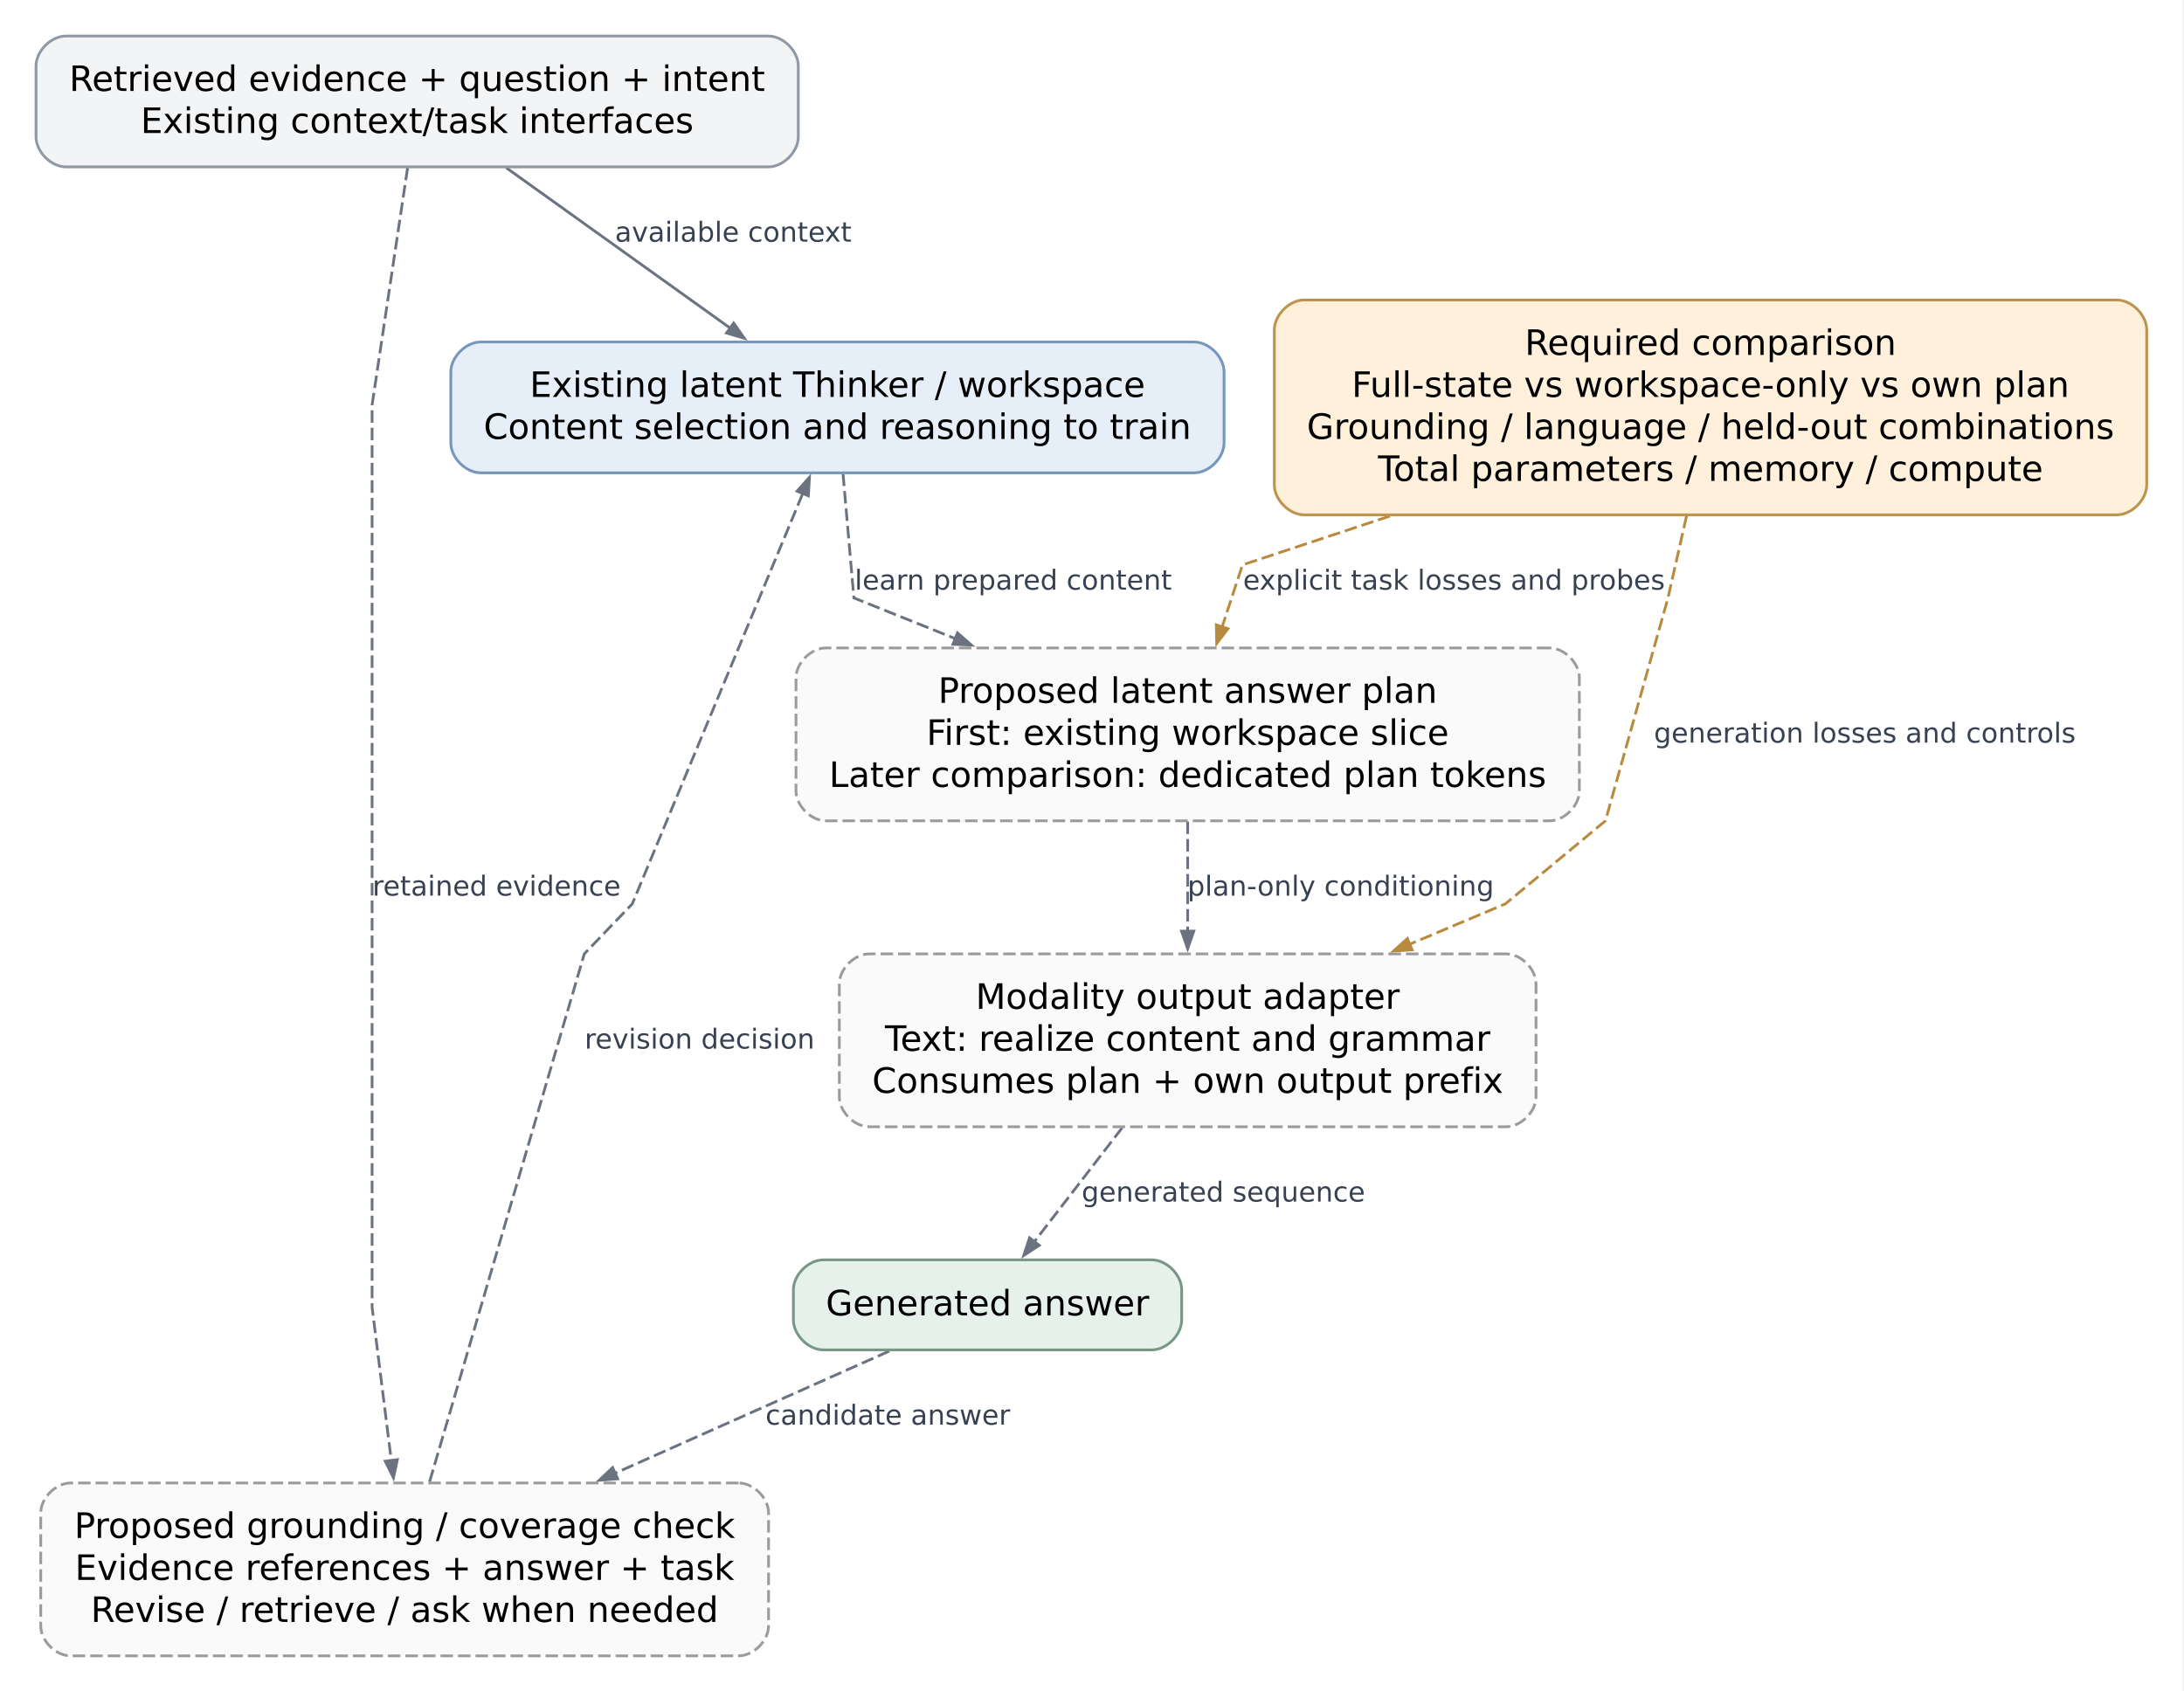
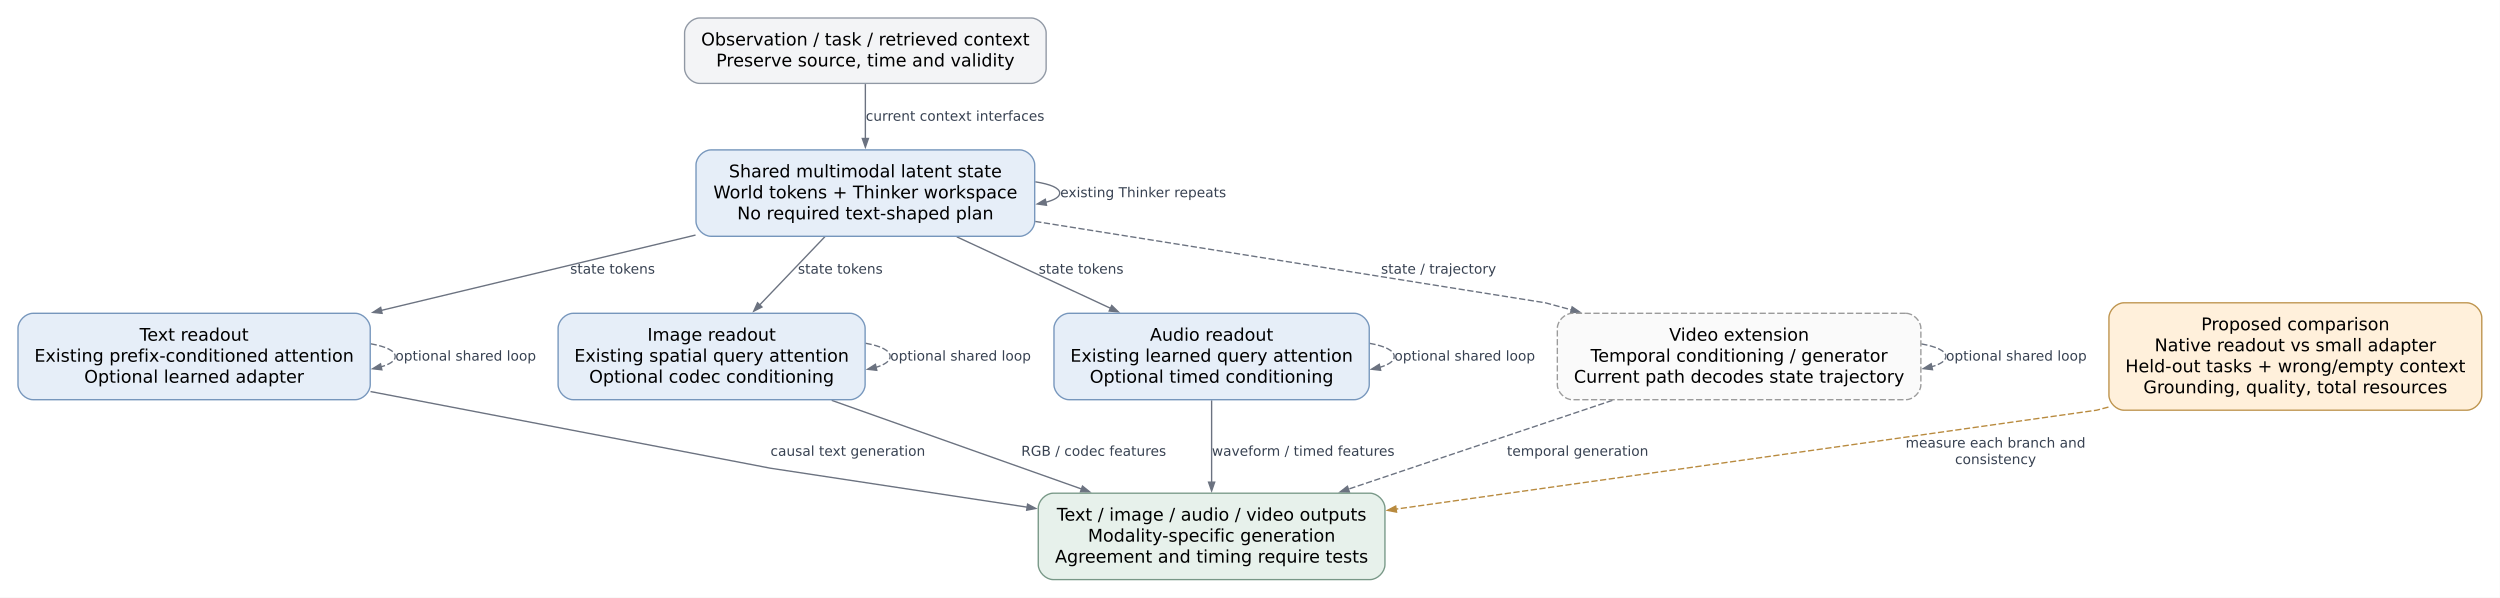
- <svg xmlns="http://www.w3.org/2000/svg" width="873pt" height="676pt" viewBox="0.00 0.00 873.00 676.00">
-   <g id="15-output-plan-graph0" class="graph" transform="scale(1 1) rotate(0) translate(14.4 662)">
-     <polygon fill="white" stroke="none" points="-14.4,14.4 -14.4,-662 858.1,-662 858.1,14.4 -14.4,14.4" />
+ <svg xmlns="http://www.w3.org/2000/svg" width="2000pt" height="478pt" viewBox="0.00 0.00 2000.00 478.00">
+   <g id="15-output-plan-graph0" class="graph" transform="scale(1 1) rotate(0) translate(14.4 463.68)">
+     <polygon fill="white" stroke="none" points="-14.4,14.4 -14.4,-463.68 1985.43,-463.68 1985.43,14.4 -14.4,14.4" />
    <g id="15-output-plan-edge1" class="edge">
-       <path fill="none" stroke="#6b7280" stroke-width="1.1" d="M187.97,-594.92C214.17,-576.16 249.88,-550.59 277.61,-530.73" />
-       <polygon fill="#6b7280" stroke="#6b7280" stroke-width="1.1" points="278.86,-532.84 283.12,-526.78 276.01,-528.86 278.86,-532.84" />
-       <text xml:space="preserve" text-anchor="middle" x="278.71" y="-565.38" font-family="DejaVu Sans" font-size="11.00" fill="#374151">available context</text>
+       <path fill="none" stroke="#6b7280" stroke-width="1.1" d="M677.89,-396.44C677.89,-383.5 677.89,-367.45 677.89,-352.73" />
+       <polygon fill="#6b7280" stroke="#6b7280" stroke-width="1.1" points="680.34,-352.91 677.89,-345.91 675.44,-352.91 680.34,-352.91" />
+       <text xml:space="preserve" text-anchor="middle" x="749.66" y="-367.06" font-family="DejaVu Sans" font-size="11.00" fill="#374151">current context interfaces</text>
+     </g>
+     <g id="15-output-plan-edge11" class="edge">
+       <path fill="none" stroke="#6b7280" stroke-width="1.1" d="M813.82,-318.23C825.83,-316.33 833.36,-313.32 833.36,-309.2 833.36,-306.11 829.13,-303.64 821.94,-301.8" />
+       <polygon fill="#6b7280" stroke="#6b7280" stroke-width="1.1" points="822.79,-299.47 815.45,-300.5 821.83,-304.28 822.79,-299.47" />
+       <text xml:space="preserve" text-anchor="middle" x="900.15" y="-305.9" font-family="DejaVu Sans" font-size="11.00" fill="#374151">existing Thinker repeats</text>
+     </g>
+     <g id="15-output-plan-edge2" class="edge">
+       <path fill="none" stroke="#6b7280" stroke-width="1.1" d="M542.03,-275.64C465.28,-257.24 369.22,-234.21 290.34,-215.3" />
+       <polygon fill="#6b7280" stroke="#6b7280" stroke-width="1.1" points="291.27,-213.01 283.89,-213.76 290.13,-217.77 291.27,-213.01" />
+       <text xml:space="preserve" text-anchor="middle" x="475.66" y="-244.74" font-family="DejaVu Sans" font-size="11.00" fill="#374151">state tokens</text>
+     </g>
+     <g id="15-output-plan-edge3" class="edge">
+       <path fill="none" stroke="#6b7280" stroke-width="1.1" d="M645.57,-274.38C629.46,-257.52 609.86,-237.01 593.01,-219.38" />
+       <polygon fill="#6b7280" stroke="#6b7280" stroke-width="1.1" points="595.17,-218.09 588.57,-214.72 591.63,-221.48 595.17,-218.09" />
+       <text xml:space="preserve" text-anchor="middle" x="657.87" y="-244.74" font-family="DejaVu Sans" font-size="11.00" fill="#374151">state tokens</text>
+     </g>
+     <g id="15-output-plan-edge4" class="edge">
+       <path fill="none" stroke="#6b7280" stroke-width="1.1" d="M751.03,-274.21C788.9,-256.62 835.22,-235.09 874.14,-217" />
+       <polygon fill="#6b7280" stroke="#6b7280" stroke-width="1.1" points="874.99,-219.31 880.31,-214.14 872.93,-214.86 874.99,-219.31" />
+       <text xml:space="preserve" text-anchor="middle" x="850.51" y="-244.74" font-family="DejaVu Sans" font-size="11.00" fill="#374151">state tokens</text>
+     </g>
+     <g id="15-output-plan-edge5" class="edge">
+       <path fill="none" stroke="#6b7280" stroke-width="1.1" stroke-dasharray="5,2" d="M813.76,-286.53C974.89,-260.83 1221.89,-221.44 1221.89,-221.44 1221.89,-221.44 1230.22,-219.18 1243.02,-215.72" />
+       <polygon fill="#6b7280" stroke="#6b7280" stroke-width="1.1" points="1243.32,-218.18 1249.43,-213.98 1242.04,-213.45 1243.32,-218.18" />
+       <text xml:space="preserve" text-anchor="middle" x="1136.47" y="-244.74" font-family="DejaVu Sans" font-size="11.00" fill="#374151">state / trajectory</text>
+     </g>
+     <g id="15-output-plan-edge12" class="edge">
+       <path fill="none" stroke="#6b7280" stroke-width="1.1" stroke-dasharray="5,2" d="M282.09,-188.66C294.21,-186.49 301.78,-183.1 301.78,-178.48 301.78,-175.02 297.52,-172.24 290.28,-170.16" />
+       <polygon fill="#6b7280" stroke="#6b7280" stroke-width="1.1" points="291.08,-167.83 283.71,-168.67 290,-172.61 291.08,-167.83" />
+       <text xml:space="preserve" text-anchor="middle" x="358.17" y="-175.18" font-family="DejaVu Sans" font-size="11.00" fill="#374151">optional shared loop</text>
    </g>
    <g id="15-output-plan-edge6" class="edge">
-       <path fill="none" stroke="#6b7280" stroke-width="1.1" stroke-dasharray="5,2" d="M148.53,-594.92C143.24,-559.6 134.34,-500.12 134.34,-500.12 134.34,-500.12 134.34,-500.12 134.34,-139.32 134.34,-139.32 138.45,-106.58 142.04,-77.88" />
-       <polygon fill="#6b7280" stroke="#6b7280" stroke-width="1.1" points="144.44,-78.44 142.88,-71.19 139.58,-77.83 144.44,-78.44" />
-       <text xml:space="preserve" text-anchor="middle" x="184.09" y="-303.94" font-family="DejaVu Sans" font-size="11.00" fill="#374151">retained evidence</text>
+       <path fill="none" stroke="#6b7280" stroke-width="1.1" d="M282.02,-150.43C417.56,-124.45 601.88,-89.12 601.88,-89.12 601.88,-89.12 710.66,-72.62 807.45,-57.93" />
+       <polygon fill="#6b7280" stroke="#6b7280" stroke-width="1.1" points="807.68,-60.37 814.23,-56.9 806.94,-55.53 807.68,-60.37" />
+       <text xml:space="preserve" text-anchor="middle" x="663.88" y="-99.02" font-family="DejaVu Sans" font-size="11.00" fill="#374151">causal text generation</text>
    </g>
-     <g id="15-output-plan-edge2" class="edge">
-       <path fill="none" stroke="#6b7280" stroke-width="1.1" stroke-dasharray="5,2" d="M322.57,-472.67C324.47,-450.87 326.91,-422.96 326.91,-422.96 326.91,-422.96 344.86,-415.76 367.59,-406.63" />
-       <polygon fill="#6b7280" stroke="#6b7280" stroke-width="1.1" points="368.33,-408.97 373.92,-404.09 366.51,-404.43 368.33,-408.97" />
-       <text xml:space="preserve" text-anchor="middle" x="390.63" y="-426.26" font-family="DejaVu Sans" font-size="11.00" fill="#374151">learn prepared content</text>
-     </g>
-     <g id="15-output-plan-edge3" class="edge">
-       <path fill="none" stroke="#6b7280" stroke-width="1.1" stroke-dasharray="5,2" d="M460.34,-333.56C460.34,-319.85 460.34,-303.87 460.34,-289.4" />
-       <polygon fill="#6b7280" stroke="#6b7280" stroke-width="1.1" points="462.79,-289.74 460.34,-282.74 457.89,-289.74 462.79,-289.74" />
-       <text xml:space="preserve" text-anchor="middle" x="521.52" y="-303.94" font-family="DejaVu Sans" font-size="11.00" fill="#374151">plan-only conditioning</text>
-     </g>
-     <g id="15-output-plan-edge4" class="edge">
-       <path fill="none" stroke="#6b7280" stroke-width="1.1" stroke-dasharray="5,2" d="M434.15,-211.11C422.66,-196.21 409.45,-179.06 398.99,-165.5" />
-       <polygon fill="#6b7280" stroke="#6b7280" stroke-width="1.1" points="401.02,-164.13 394.81,-160.08 397.14,-167.12 401.02,-164.13" />
-       <text xml:space="preserve" text-anchor="middle" x="474.61" y="-181.62" font-family="DejaVu Sans" font-size="11.00" fill="#374151">generated sequence</text>
-     </g>
-     <g id="15-output-plan-edge5" class="edge">
-       <path fill="none" stroke="#6b7280" stroke-width="1.1" stroke-dasharray="5,2" d="M341.08,-121.84C311.18,-108.52 268.91,-89.7 231.48,-73.03" />
-       <polygon fill="#6b7280" stroke="#6b7280" stroke-width="1.1" points="232.49,-70.79 225.1,-70.18 230.49,-75.27 232.49,-70.79" />
-       <text xml:space="preserve" text-anchor="middle" x="340.48" y="-92.42" font-family="DejaVu Sans" font-size="11.00" fill="#374151">candidate answer</text>
+     <g id="15-output-plan-edge13" class="edge">
+       <path fill="none" stroke="#6b7280" stroke-width="1.1" stroke-dasharray="5,2" d="M678.03,-189.07C690.06,-186.94 697.69,-183.4 697.69,-178.48 697.69,-174.79 693.4,-171.88 686.17,-169.75" />
+       <polygon fill="#6b7280" stroke="#6b7280" stroke-width="1.1" points="687.02,-167.43 679.65,-168.26 685.93,-172.21 687.02,-167.43" />
+       <text xml:space="preserve" text-anchor="middle" x="754.08" y="-175.18" font-family="DejaVu Sans" font-size="11.00" fill="#374151">optional shared loop</text>
    </g>
    <g id="15-output-plan-edge7" class="edge">
-       <path fill="none" stroke="#6b7280" stroke-width="1.1" stroke-dasharray="5,2" d="M157.33,-69.64C177.06,-136.98 219.16,-280.64 219.16,-280.64 219.16,-280.64 238.34,-300.64 238.34,-300.64 238.34,-300.64 283.13,-408.5 306.51,-464.79" />
-       <polygon fill="#6b7280" stroke="#6b7280" stroke-width="1.1" points="304.21,-465.64 309.15,-471.17 308.73,-463.77 304.21,-465.64" />
-       <text xml:space="preserve" text-anchor="middle" x="265.25" y="-242.78" font-family="DejaVu Sans" font-size="11.00" fill="#374151">revision decision</text>
+       <path fill="none" stroke="#6b7280" stroke-width="1.1" d="M650.95,-143.4C711.36,-121.96 789.28,-94.32 851.1,-72.38" />
+       <polygon fill="#6b7280" stroke="#6b7280" stroke-width="1.1" points="851.59,-74.81 857.37,-70.16 849.95,-70.19 851.59,-74.81" />
+       <text xml:space="preserve" text-anchor="middle" x="860.56" y="-99.02" font-family="DejaVu Sans" font-size="11.00" fill="#374151">RGB / codec features</text>
+     </g>
+     <g id="15-output-plan-edge14" class="edge">
+       <path fill="none" stroke="#6b7280" stroke-width="1.1" stroke-dasharray="5,2" d="M1081.13,-189.03C1093.29,-186.89 1100.99,-183.37 1100.99,-178.48 1100.99,-174.81 1096.66,-171.92 1089.36,-169.8" />
+       <polygon fill="#6b7280" stroke="#6b7280" stroke-width="1.1" points="1090.12,-167.46 1082.75,-168.3 1089.04,-172.24 1090.12,-167.46" />
+       <text xml:space="preserve" text-anchor="middle" x="1157.39" y="-175.18" font-family="DejaVu Sans" font-size="11.00" fill="#374151">optional shared loop</text>
    </g>
    <g id="15-output-plan-edge8" class="edge">
-       <path fill="none" stroke="#b88a3e" stroke-width="1.1" stroke-dasharray="5,2" d="M541.2,-455.68C508.43,-444.83 482.26,-436.16 482.26,-436.16 482.26,-436.16 478.49,-424.68 474.08,-411.24" />
-       <polygon fill="#b88a3e" stroke="#b88a3e" stroke-width="1.1" points="476.46,-410.64 471.95,-404.75 471.8,-412.17 476.46,-410.64" />
-       <text xml:space="preserve" text-anchor="middle" x="566.8" y="-426.26" font-family="DejaVu Sans" font-size="11.00" fill="#374151">explicit task losses and probes</text>
+       <path fill="none" stroke="#6b7280" stroke-width="1.1" d="M954.89,-143.49C954.89,-123.74 954.89,-98.69 954.89,-77.7" />
+       <polygon fill="#6b7280" stroke="#6b7280" stroke-width="1.1" points="957.34,-77.94 954.89,-70.94 952.44,-77.94 957.34,-77.94" />
+       <text xml:space="preserve" text-anchor="middle" x="1028.17" y="-99.02" font-family="DejaVu Sans" font-size="11.00" fill="#374151">waveform / timed features</text>
+     </g>
+     <g id="15-output-plan-edge15" class="edge">
+       <path fill="none" stroke="#6b7280" stroke-width="1.1" stroke-dasharray="5,2" d="M1522.61,-188.56C1534.75,-186.39 1542.3,-183.03 1542.3,-178.48 1542.3,-175.07 1538.05,-172.32 1530.81,-170.25" />
+       <polygon fill="#6b7280" stroke="#6b7280" stroke-width="1.1" points="1531.6,-167.92 1524.23,-168.77 1530.52,-172.7 1531.6,-167.92" />
+       <text xml:space="preserve" text-anchor="middle" x="1598.69" y="-175.18" font-family="DejaVu Sans" font-size="11.00" fill="#374151">optional shared loop</text>
    </g>
    <g id="15-output-plan-edge9" class="edge">
-       <path fill="none" stroke="#b88a3e" stroke-width="1.1" stroke-dasharray="5,2" d="M659.75,-455.71C655.9,-438.66 652.34,-422.96 652.34,-422.96 652.34,-422.96 627.34,-333.84 627.34,-333.84 627.34,-333.84 587.34,-300.64 587.34,-300.64 587.34,-300.64 570.41,-293.5 548.91,-284.43" />
-       <polygon fill="#b88a3e" stroke="#b88a3e" stroke-width="1.1" points="550.07,-282.26 542.67,-281.8 548.17,-286.78 550.07,-282.26" />
-       <text xml:space="preserve" text-anchor="middle" x="731.02" y="-365.1" font-family="DejaVu Sans" font-size="11.00" fill="#374151">generation losses and controls</text>
+       <path fill="none" stroke="#6b7280" stroke-width="1.1" stroke-dasharray="5,2" d="M1275.54,-143.4C1211.68,-121.92 1129.27,-94.21 1063.99,-72.25" />
+       <polygon fill="#6b7280" stroke="#6b7280" stroke-width="1.1" points="1065.11,-70.04 1057.69,-70.13 1063.55,-74.69 1065.11,-70.04" />
+       <text xml:space="preserve" text-anchor="middle" x="1247.73" y="-99.02" font-family="DejaVu Sans" font-size="11.00" fill="#374151">temporal generation</text>
+     </g>
+     <g id="15-output-plan-edge10" class="edge">
+       <path fill="none" stroke="#b88a3e" stroke-width="1.1" stroke-dasharray="5,2" d="M1672.36,-138.02C1666.39,-136.44 1662.89,-135.52 1662.89,-135.52 1662.89,-135.52 1309.96,-85.69 1102.46,-56.4" />
+       <polygon fill="#b88a3e" stroke="#b88a3e" stroke-width="1.1" points="1102.84,-53.98 1095.57,-55.42 1102.16,-58.83 1102.84,-53.98" />
+       <text xml:space="preserve" text-anchor="middle" x="1582.04" y="-105.62" font-family="DejaVu Sans" font-size="11.00" fill="#374151">measure each branch and</text>
+       <text xml:space="preserve" text-anchor="middle" x="1582.04" y="-92.42" font-family="DejaVu Sans" font-size="11.00" fill="#374151">consistency</text>
    </g>
    <g id="15-output-plan-node1" class="node">
-       <path fill="#f3f4f6" stroke="#9098a4" stroke-width="1.1" d="M292.69,-647.6C292.69,-647.6 12,-647.6 12,-647.6 6,-647.6 0,-641.6 0,-635.6 0,-635.6 0,-607.28 0,-607.28 0,-601.28 6,-595.28 12,-595.28 12,-595.28 292.69,-595.28 292.69,-595.28 298.69,-595.28 304.69,-601.28 304.69,-607.28 304.69,-607.28 304.69,-635.6 304.69,-635.6 304.69,-641.6 298.69,-647.6 292.69,-647.6" />
-       <text xml:space="preserve" text-anchor="middle" x="152.34" y="-625.64" font-family="DejaVu Sans" font-size="14.00">Retrieved evidence + question + intent</text>
-       <text xml:space="preserve" text-anchor="middle" x="152.34" y="-608.84" font-family="DejaVu Sans" font-size="14.00">Existing context/task interfaces</text>
+       <path fill="#f3f4f6" stroke="#9098a4" stroke-width="1.1" d="M810.51,-449.28C810.51,-449.28 545.27,-449.28 545.27,-449.28 539.27,-449.28 533.27,-443.28 533.27,-437.28 533.27,-437.28 533.27,-408.96 533.27,-408.96 533.27,-402.96 539.27,-396.96 545.27,-396.96 545.27,-396.96 810.51,-396.96 810.51,-396.96 816.51,-396.96 822.51,-402.96 822.51,-408.96 822.51,-408.96 822.51,-437.28 822.51,-437.28 822.51,-443.28 816.51,-449.28 810.51,-449.28" />
+       <text xml:space="preserve" text-anchor="middle" x="677.89" y="-427.32" font-family="DejaVu Sans" font-size="14.00">Observation / task / retrieved context</text>
+       <text xml:space="preserve" text-anchor="middle" x="677.89" y="-410.52" font-family="DejaVu Sans" font-size="14.00">Preserve source, time and validity</text>
    </g>
    <g id="15-output-plan-node2" class="node">
-       <path fill="#e6eef8" stroke="#7696bc" stroke-width="1.1" d="M462.89,-525.28C462.89,-525.28 177.8,-525.28 177.8,-525.28 171.8,-525.28 165.8,-519.28 165.8,-513.28 165.8,-513.28 165.8,-484.96 165.8,-484.96 165.8,-478.96 171.8,-472.96 177.8,-472.96 177.8,-472.96 462.89,-472.96 462.89,-472.96 468.89,-472.96 474.89,-478.96 474.89,-484.96 474.89,-484.96 474.89,-513.28 474.89,-513.28 474.89,-519.28 468.89,-525.28 462.89,-525.28" />
-       <text xml:space="preserve" text-anchor="middle" x="320.34" y="-503.32" font-family="DejaVu Sans" font-size="14.00">Existing latent Thinker / workspace</text>
-       <text xml:space="preserve" text-anchor="middle" x="320.34" y="-486.52" font-family="DejaVu Sans" font-size="14.00">Content selection and reasoning to train</text>
+       <path fill="#e6eef8" stroke="#7696bc" stroke-width="1.1" d="M801.36,-343.76C801.36,-343.76 554.41,-343.76 554.41,-343.76 548.41,-343.76 542.41,-337.76 542.41,-331.76 542.41,-331.76 542.41,-286.64 542.41,-286.64 542.41,-280.64 548.41,-274.64 554.41,-274.64 554.41,-274.64 801.36,-274.64 801.36,-274.64 807.36,-274.64 813.36,-280.64 813.36,-286.64 813.36,-286.64 813.36,-331.76 813.36,-331.76 813.36,-337.76 807.36,-343.76 801.36,-343.76" />
+       <text xml:space="preserve" text-anchor="middle" x="677.89" y="-321.8" font-family="DejaVu Sans" font-size="14.00">Shared multimodal latent state</text>
+       <text xml:space="preserve" text-anchor="middle" x="677.89" y="-305" font-family="DejaVu Sans" font-size="14.00">World tokens + Thinker workspace</text>
+       <text xml:space="preserve" text-anchor="middle" x="677.89" y="-288.2" font-family="DejaVu Sans" font-size="14.00">No required text-shaped plan</text>
    </g>
    <g id="15-output-plan-node3" class="node">
-       <path fill="#fafafa" stroke="#9b9b9b" stroke-width="1.1" stroke-dasharray="5,2" d="M604.91,-402.96C604.91,-402.96 315.78,-402.96 315.78,-402.96 309.78,-402.96 303.78,-396.96 303.78,-390.96 303.78,-390.96 303.78,-345.84 303.78,-345.84 303.78,-339.84 309.78,-333.84 315.78,-333.84 315.78,-333.84 604.91,-333.84 604.91,-333.84 610.91,-333.84 616.91,-339.84 616.91,-345.84 616.91,-345.84 616.91,-390.96 616.91,-390.96 616.91,-396.96 610.91,-402.96 604.91,-402.96" />
-       <text xml:space="preserve" text-anchor="middle" x="460.34" y="-381" font-family="DejaVu Sans" font-size="14.00">Proposed latent answer plan</text>
-       <text xml:space="preserve" text-anchor="middle" x="460.34" y="-364.2" font-family="DejaVu Sans" font-size="14.00">First: existing workspace slice</text>
-       <text xml:space="preserve" text-anchor="middle" x="460.34" y="-347.4" font-family="DejaVu Sans" font-size="14.00">Later comparison: dedicated plan tokens</text>
+       <path fill="#e6eef8" stroke="#7696bc" stroke-width="1.1" d="M269.78,-213.04C269.78,-213.04 12,-213.04 12,-213.04 6,-213.04 0,-207.04 0,-201.04 0,-201.04 0,-155.92 0,-155.92 0,-149.92 6,-143.92 12,-143.92 12,-143.92 269.78,-143.92 269.78,-143.92 275.78,-143.92 281.78,-149.92 281.78,-155.92 281.78,-155.92 281.78,-201.04 281.78,-201.04 281.78,-207.04 275.78,-213.04 269.78,-213.04" />
+       <text xml:space="preserve" text-anchor="middle" x="140.89" y="-191.08" font-family="DejaVu Sans" font-size="14.00">Text readout</text>
+       <text xml:space="preserve" text-anchor="middle" x="140.89" y="-174.28" font-family="DejaVu Sans" font-size="14.00">Existing prefix-conditioned attention</text>
+       <text xml:space="preserve" text-anchor="middle" x="140.89" y="-157.48" font-family="DejaVu Sans" font-size="14.00">Optional learned adapter</text>
    </g>
    <g id="15-output-plan-node4" class="node">
-       <path fill="#fafafa" stroke="#9b9b9b" stroke-width="1.1" stroke-dasharray="5,2" d="M587.59,-280.64C587.59,-280.64 333.1,-280.64 333.1,-280.64 327.1,-280.64 321.1,-274.64 321.1,-268.64 321.1,-268.64 321.1,-223.52 321.1,-223.52 321.1,-217.52 327.1,-211.52 333.1,-211.52 333.1,-211.52 587.59,-211.52 587.59,-211.52 593.59,-211.52 599.59,-217.52 599.59,-223.52 599.59,-223.52 599.59,-268.64 599.59,-268.64 599.59,-274.64 593.59,-280.64 587.59,-280.64" />
-       <text xml:space="preserve" text-anchor="middle" x="460.34" y="-258.68" font-family="DejaVu Sans" font-size="14.00">Modality output adapter</text>
-       <text xml:space="preserve" text-anchor="middle" x="460.34" y="-241.88" font-family="DejaVu Sans" font-size="14.00">Text: realize content and grammar</text>
-       <text xml:space="preserve" text-anchor="middle" x="460.34" y="-225.08" font-family="DejaVu Sans" font-size="14.00">Consumes plan + own output prefix</text>
+       <path fill="#e6eef8" stroke="#7696bc" stroke-width="1.1" d="M665.69,-213.04C665.69,-213.04 444.08,-213.04 444.08,-213.04 438.08,-213.04 432.08,-207.04 432.08,-201.04 432.08,-201.04 432.08,-155.92 432.08,-155.92 432.08,-149.92 438.08,-143.92 444.08,-143.92 444.08,-143.92 665.69,-143.92 665.69,-143.92 671.69,-143.92 677.69,-149.92 677.69,-155.92 677.69,-155.92 677.69,-201.04 677.69,-201.04 677.69,-207.04 671.69,-213.04 665.69,-213.04" />
+       <text xml:space="preserve" text-anchor="middle" x="554.89" y="-191.08" font-family="DejaVu Sans" font-size="14.00">Image readout</text>
+       <text xml:space="preserve" text-anchor="middle" x="554.89" y="-174.28" font-family="DejaVu Sans" font-size="14.00">Existing spatial query attention</text>
+       <text xml:space="preserve" text-anchor="middle" x="554.89" y="-157.48" font-family="DejaVu Sans" font-size="14.00">Optional codec conditioning</text>
    </g>
    <g id="15-output-plan-node5" class="node">
-       <path fill="#e7f1eb" stroke="#789887" stroke-width="1.1" d="M445.95,-158.32C445.95,-158.32 314.74,-158.32 314.74,-158.32 308.74,-158.32 302.74,-152.32 302.74,-146.32 302.74,-146.32 302.74,-134.32 302.74,-134.32 302.74,-128.32 308.74,-122.32 314.74,-122.32 314.74,-122.32 445.95,-122.32 445.95,-122.32 451.95,-122.32 457.95,-128.32 457.95,-134.32 457.95,-134.32 457.95,-146.32 457.95,-146.32 457.95,-152.32 451.95,-158.32 445.95,-158.32" />
-       <text xml:space="preserve" text-anchor="middle" x="380.34" y="-136.12" font-family="DejaVu Sans" font-size="14.00">Generated answer</text>
+       <path fill="#e6eef8" stroke="#7696bc" stroke-width="1.1" d="M1068.99,-213.04C1068.99,-213.04 840.78,-213.04 840.78,-213.04 834.78,-213.04 828.78,-207.04 828.78,-201.04 828.78,-201.04 828.78,-155.92 828.78,-155.92 828.78,-149.92 834.78,-143.92 840.78,-143.92 840.78,-143.92 1068.99,-143.92 1068.99,-143.92 1074.99,-143.92 1080.99,-149.92 1080.99,-155.92 1080.99,-155.92 1080.99,-201.04 1080.99,-201.04 1080.99,-207.04 1074.99,-213.04 1068.99,-213.04" />
+       <text xml:space="preserve" text-anchor="middle" x="954.89" y="-191.08" font-family="DejaVu Sans" font-size="14.00">Audio readout</text>
+       <text xml:space="preserve" text-anchor="middle" x="954.89" y="-174.28" font-family="DejaVu Sans" font-size="14.00">Existing learned query attention</text>
+       <text xml:space="preserve" text-anchor="middle" x="954.89" y="-157.48" font-family="DejaVu Sans" font-size="14.00">Optional timed conditioning</text>
    </g>
    <g id="15-output-plan-node6" class="node">
-       <path fill="#fafafa" stroke="#9b9b9b" stroke-width="1.1" stroke-dasharray="5,2" d="M280.81,-69.12C280.81,-69.12 13.88,-69.12 13.88,-69.12 7.88,-69.12 1.88,-63.12 1.88,-57.12 1.88,-57.12 1.88,-12 1.88,-12 1.88,-6 7.88,0 13.88,0 13.88,0 280.81,0 280.81,0 286.81,0 292.81,-6 292.81,-12 292.81,-12 292.81,-57.12 292.81,-57.12 292.81,-63.12 286.81,-69.12 280.81,-69.12" />
-       <text xml:space="preserve" text-anchor="middle" x="147.34" y="-47.16" font-family="DejaVu Sans" font-size="14.00">Proposed grounding / coverage check</text>
-       <text xml:space="preserve" text-anchor="middle" x="147.34" y="-30.36" font-family="DejaVu Sans" font-size="14.00">Evidence references + answer + task</text>
-       <text xml:space="preserve" text-anchor="middle" x="147.34" y="-13.56" font-family="DejaVu Sans" font-size="14.00">Revise / retrieve / ask when needed</text>
+       <path fill="#fafafa" stroke="#9b9b9b" stroke-width="1.1" stroke-dasharray="5,2" d="M1510.3,-213.04C1510.3,-213.04 1243.47,-213.04 1243.47,-213.04 1237.47,-213.04 1231.47,-207.04 1231.47,-201.04 1231.47,-201.04 1231.47,-155.92 1231.47,-155.92 1231.47,-149.92 1237.47,-143.92 1243.47,-143.92 1243.47,-143.92 1510.3,-143.92 1510.3,-143.92 1516.3,-143.92 1522.3,-149.92 1522.3,-155.92 1522.3,-155.92 1522.3,-201.04 1522.3,-201.04 1522.3,-207.04 1516.3,-213.04 1510.3,-213.04" />
+       <text xml:space="preserve" text-anchor="middle" x="1376.89" y="-191.08" font-family="DejaVu Sans" font-size="14.00">Video extension</text>
+       <text xml:space="preserve" text-anchor="middle" x="1376.89" y="-174.28" font-family="DejaVu Sans" font-size="14.00">Temporal conditioning / generator</text>
+       <text xml:space="preserve" text-anchor="middle" x="1376.89" y="-157.48" font-family="DejaVu Sans" font-size="14.00">Current path decodes state trajectory</text>
    </g>
    <g id="15-output-plan-node7" class="node">
-       <path fill="#fff0db" stroke="#bd934d" stroke-width="1.1" d="M831.7,-542.08C831.7,-542.08 506.98,-542.08 506.98,-542.08 500.98,-542.08 494.98,-536.08 494.98,-530.08 494.98,-530.08 494.98,-468.16 494.98,-468.16 494.98,-462.16 500.98,-456.16 506.98,-456.16 506.98,-456.16 831.7,-456.16 831.7,-456.16 837.7,-456.16 843.7,-462.16 843.7,-468.16 843.7,-468.16 843.7,-530.08 843.7,-530.08 843.7,-536.08 837.7,-542.08 831.7,-542.08" />
-       <text xml:space="preserve" text-anchor="middle" x="669.34" y="-520.12" font-family="DejaVu Sans" font-size="14.00">Required comparison</text>
-       <text xml:space="preserve" text-anchor="middle" x="669.34" y="-503.32" font-family="DejaVu Sans" font-size="14.00">Full-state vs workspace-only vs own plan</text>
-       <text xml:space="preserve" text-anchor="middle" x="669.34" y="-486.52" font-family="DejaVu Sans" font-size="14.00">Grounding / language / held-out combinations</text>
-       <text xml:space="preserve" text-anchor="middle" x="669.34" y="-469.72" font-family="DejaVu Sans" font-size="14.00">Total parameters / memory / compute</text>
+       <path fill="#e7f1eb" stroke="#789887" stroke-width="1.1" d="M1081.56,-69.12C1081.56,-69.12 828.21,-69.12 828.21,-69.12 822.21,-69.12 816.21,-63.12 816.21,-57.12 816.21,-57.12 816.21,-12 816.21,-12 816.21,-6 822.21,0 828.21,0 828.21,0 1081.56,0 1081.56,0 1087.56,0 1093.56,-6 1093.56,-12 1093.56,-12 1093.56,-57.12 1093.56,-57.12 1093.56,-63.12 1087.56,-69.12 1081.56,-69.12" />
+       <text xml:space="preserve" text-anchor="middle" x="954.89" y="-47.16" font-family="DejaVu Sans" font-size="14.00">Text / image / audio / video outputs</text>
+       <text xml:space="preserve" text-anchor="middle" x="954.89" y="-30.36" font-family="DejaVu Sans" font-size="14.00">Modality-specific generation</text>
+       <text xml:space="preserve" text-anchor="middle" x="954.89" y="-13.56" font-family="DejaVu Sans" font-size="14.00">Agreement and timing require tests</text>
+     </g>
+     <g id="15-output-plan-node8" class="node">
+       <path fill="#fff0db" stroke="#bd934d" stroke-width="1.1" d="M1959.03,-221.44C1959.03,-221.44 1684.75,-221.44 1684.75,-221.44 1678.75,-221.44 1672.75,-215.44 1672.75,-209.44 1672.75,-209.44 1672.75,-147.52 1672.75,-147.52 1672.75,-141.52 1678.75,-135.52 1684.75,-135.52 1684.75,-135.52 1959.03,-135.52 1959.03,-135.52 1965.03,-135.52 1971.03,-141.52 1971.03,-147.52 1971.03,-147.52 1971.03,-209.44 1971.03,-209.44 1971.03,-215.44 1965.03,-221.44 1959.03,-221.44" />
+       <text xml:space="preserve" text-anchor="middle" x="1821.89" y="-199.48" font-family="DejaVu Sans" font-size="14.00">Proposed comparison</text>
+       <text xml:space="preserve" text-anchor="middle" x="1821.89" y="-182.68" font-family="DejaVu Sans" font-size="14.00">Native readout vs small adapter</text>
+       <text xml:space="preserve" text-anchor="middle" x="1821.89" y="-165.88" font-family="DejaVu Sans" font-size="14.00">Held-out tasks + wrong/empty context</text>
+       <text xml:space="preserve" text-anchor="middle" x="1821.89" y="-149.08" font-family="DejaVu Sans" font-size="14.00">Grounding, quality, total resources</text>
    </g>
  </g>
</svg>
